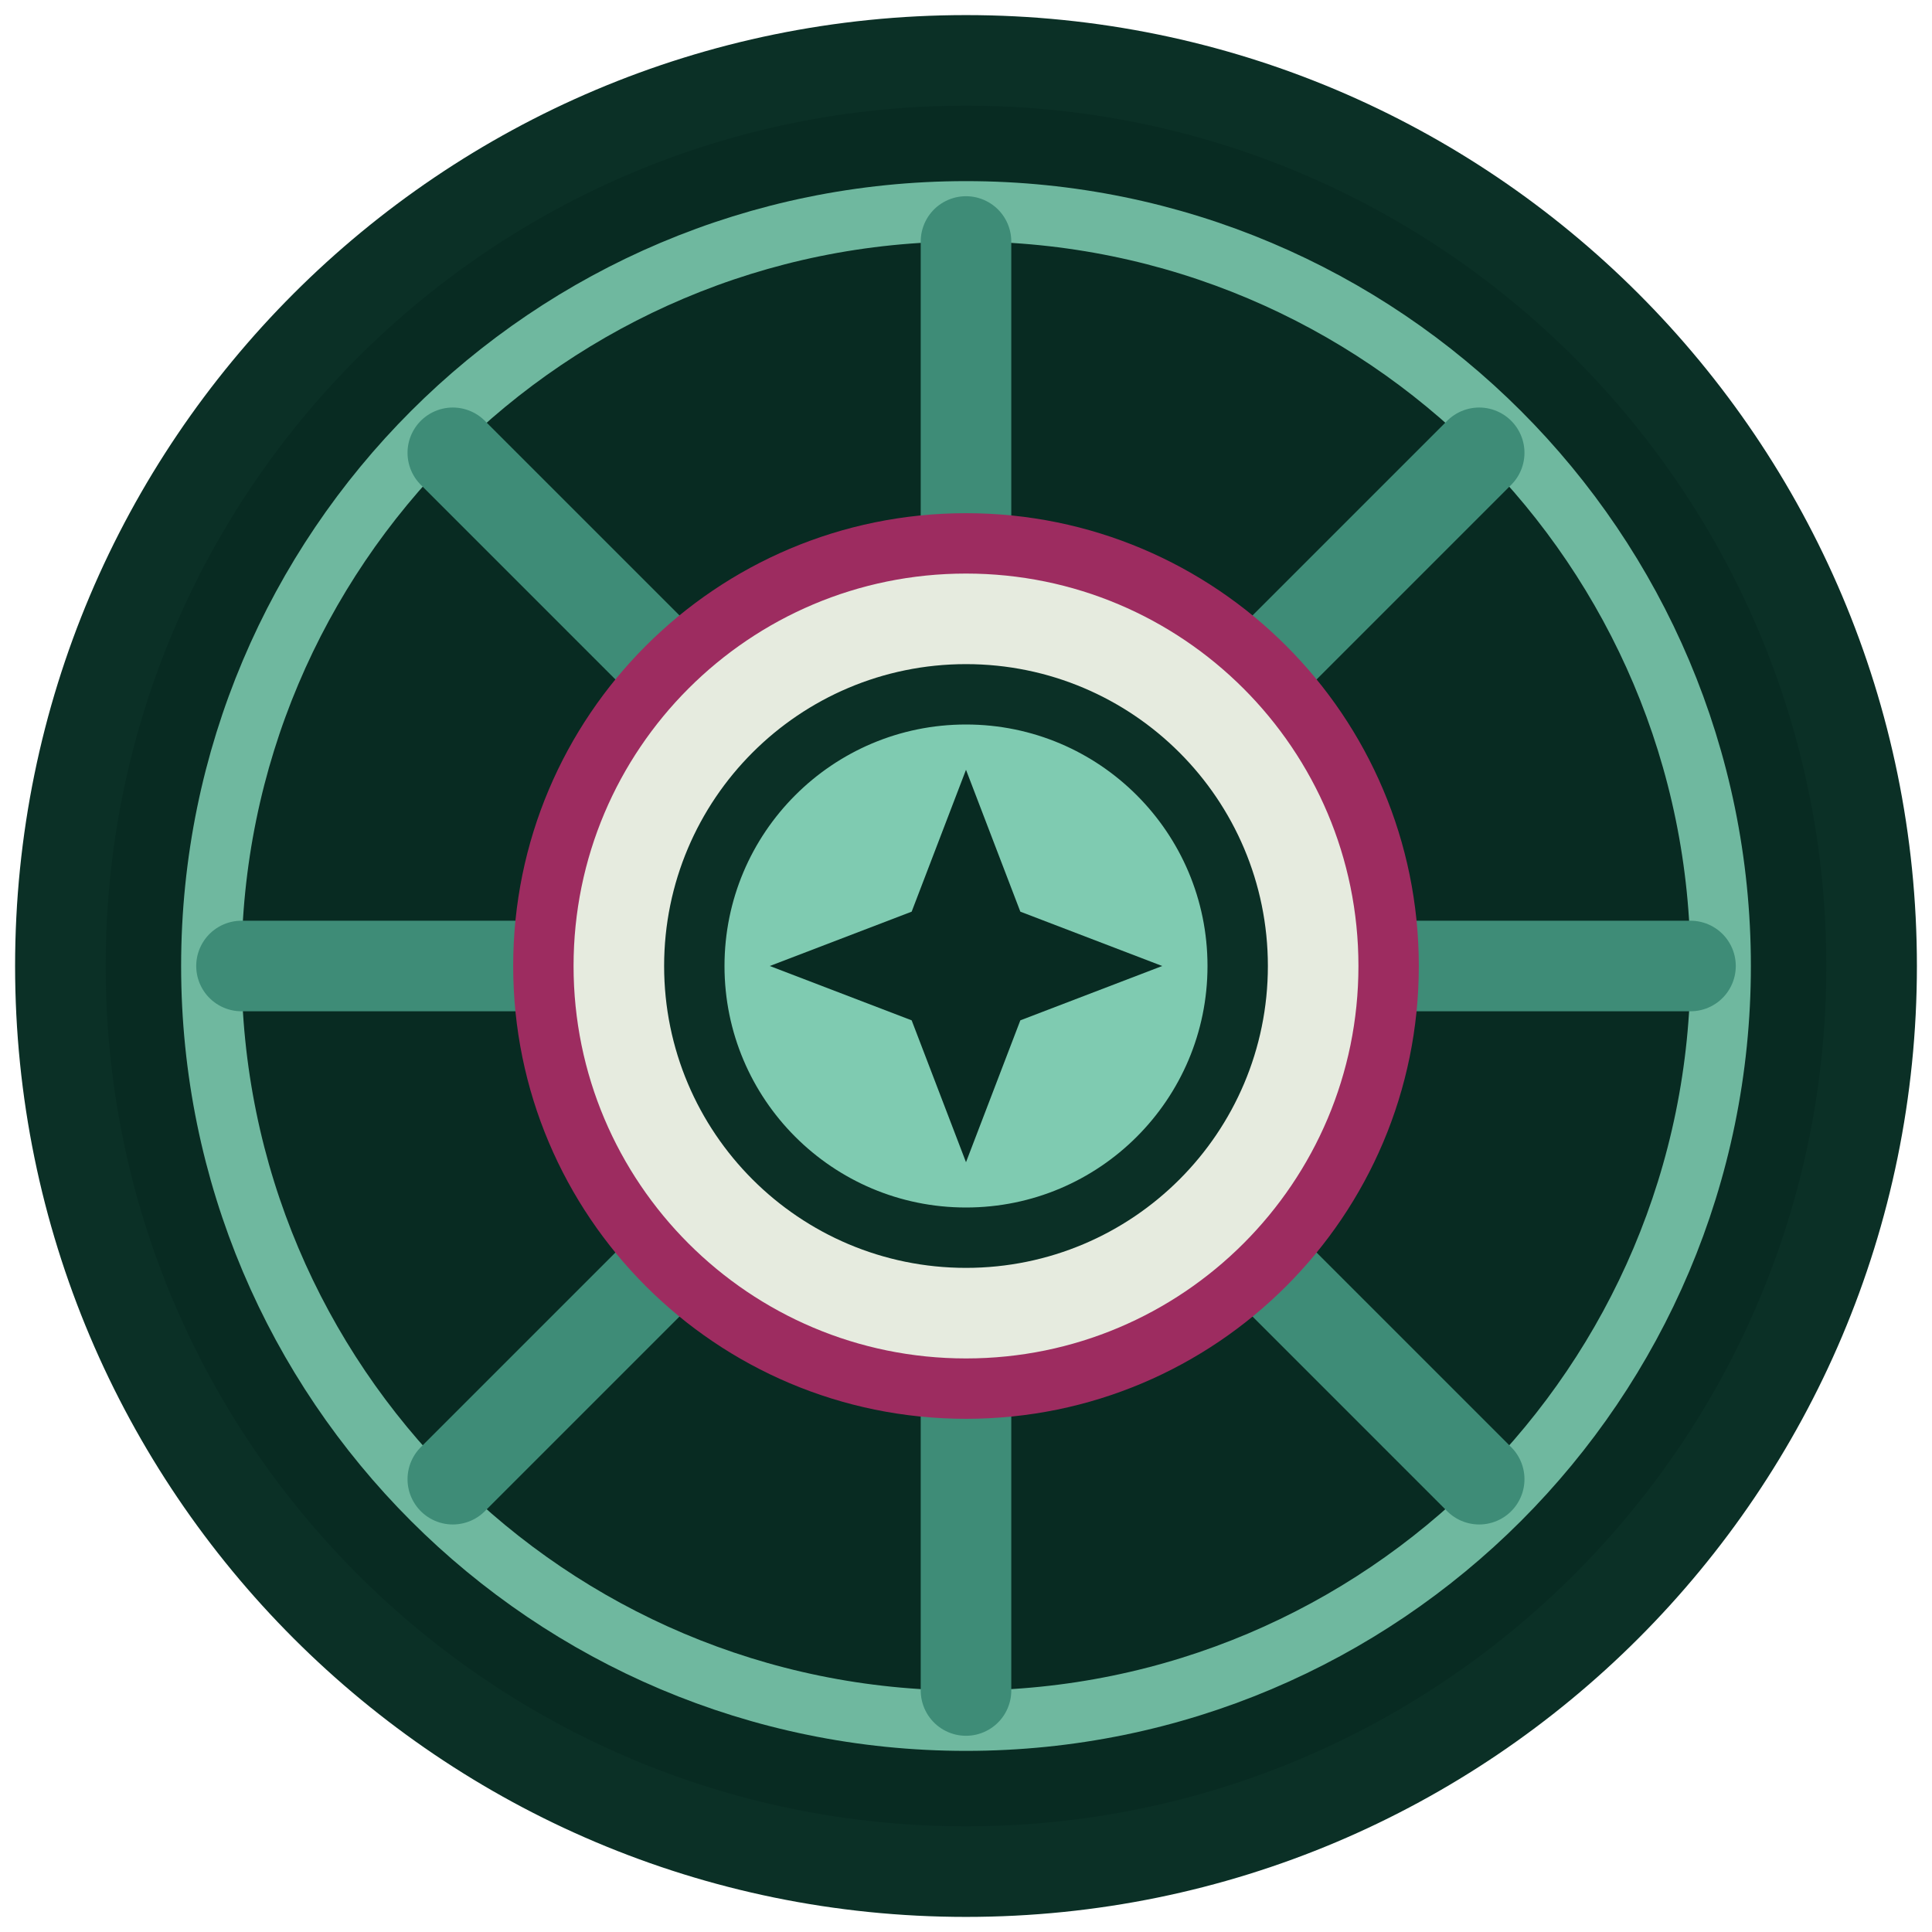
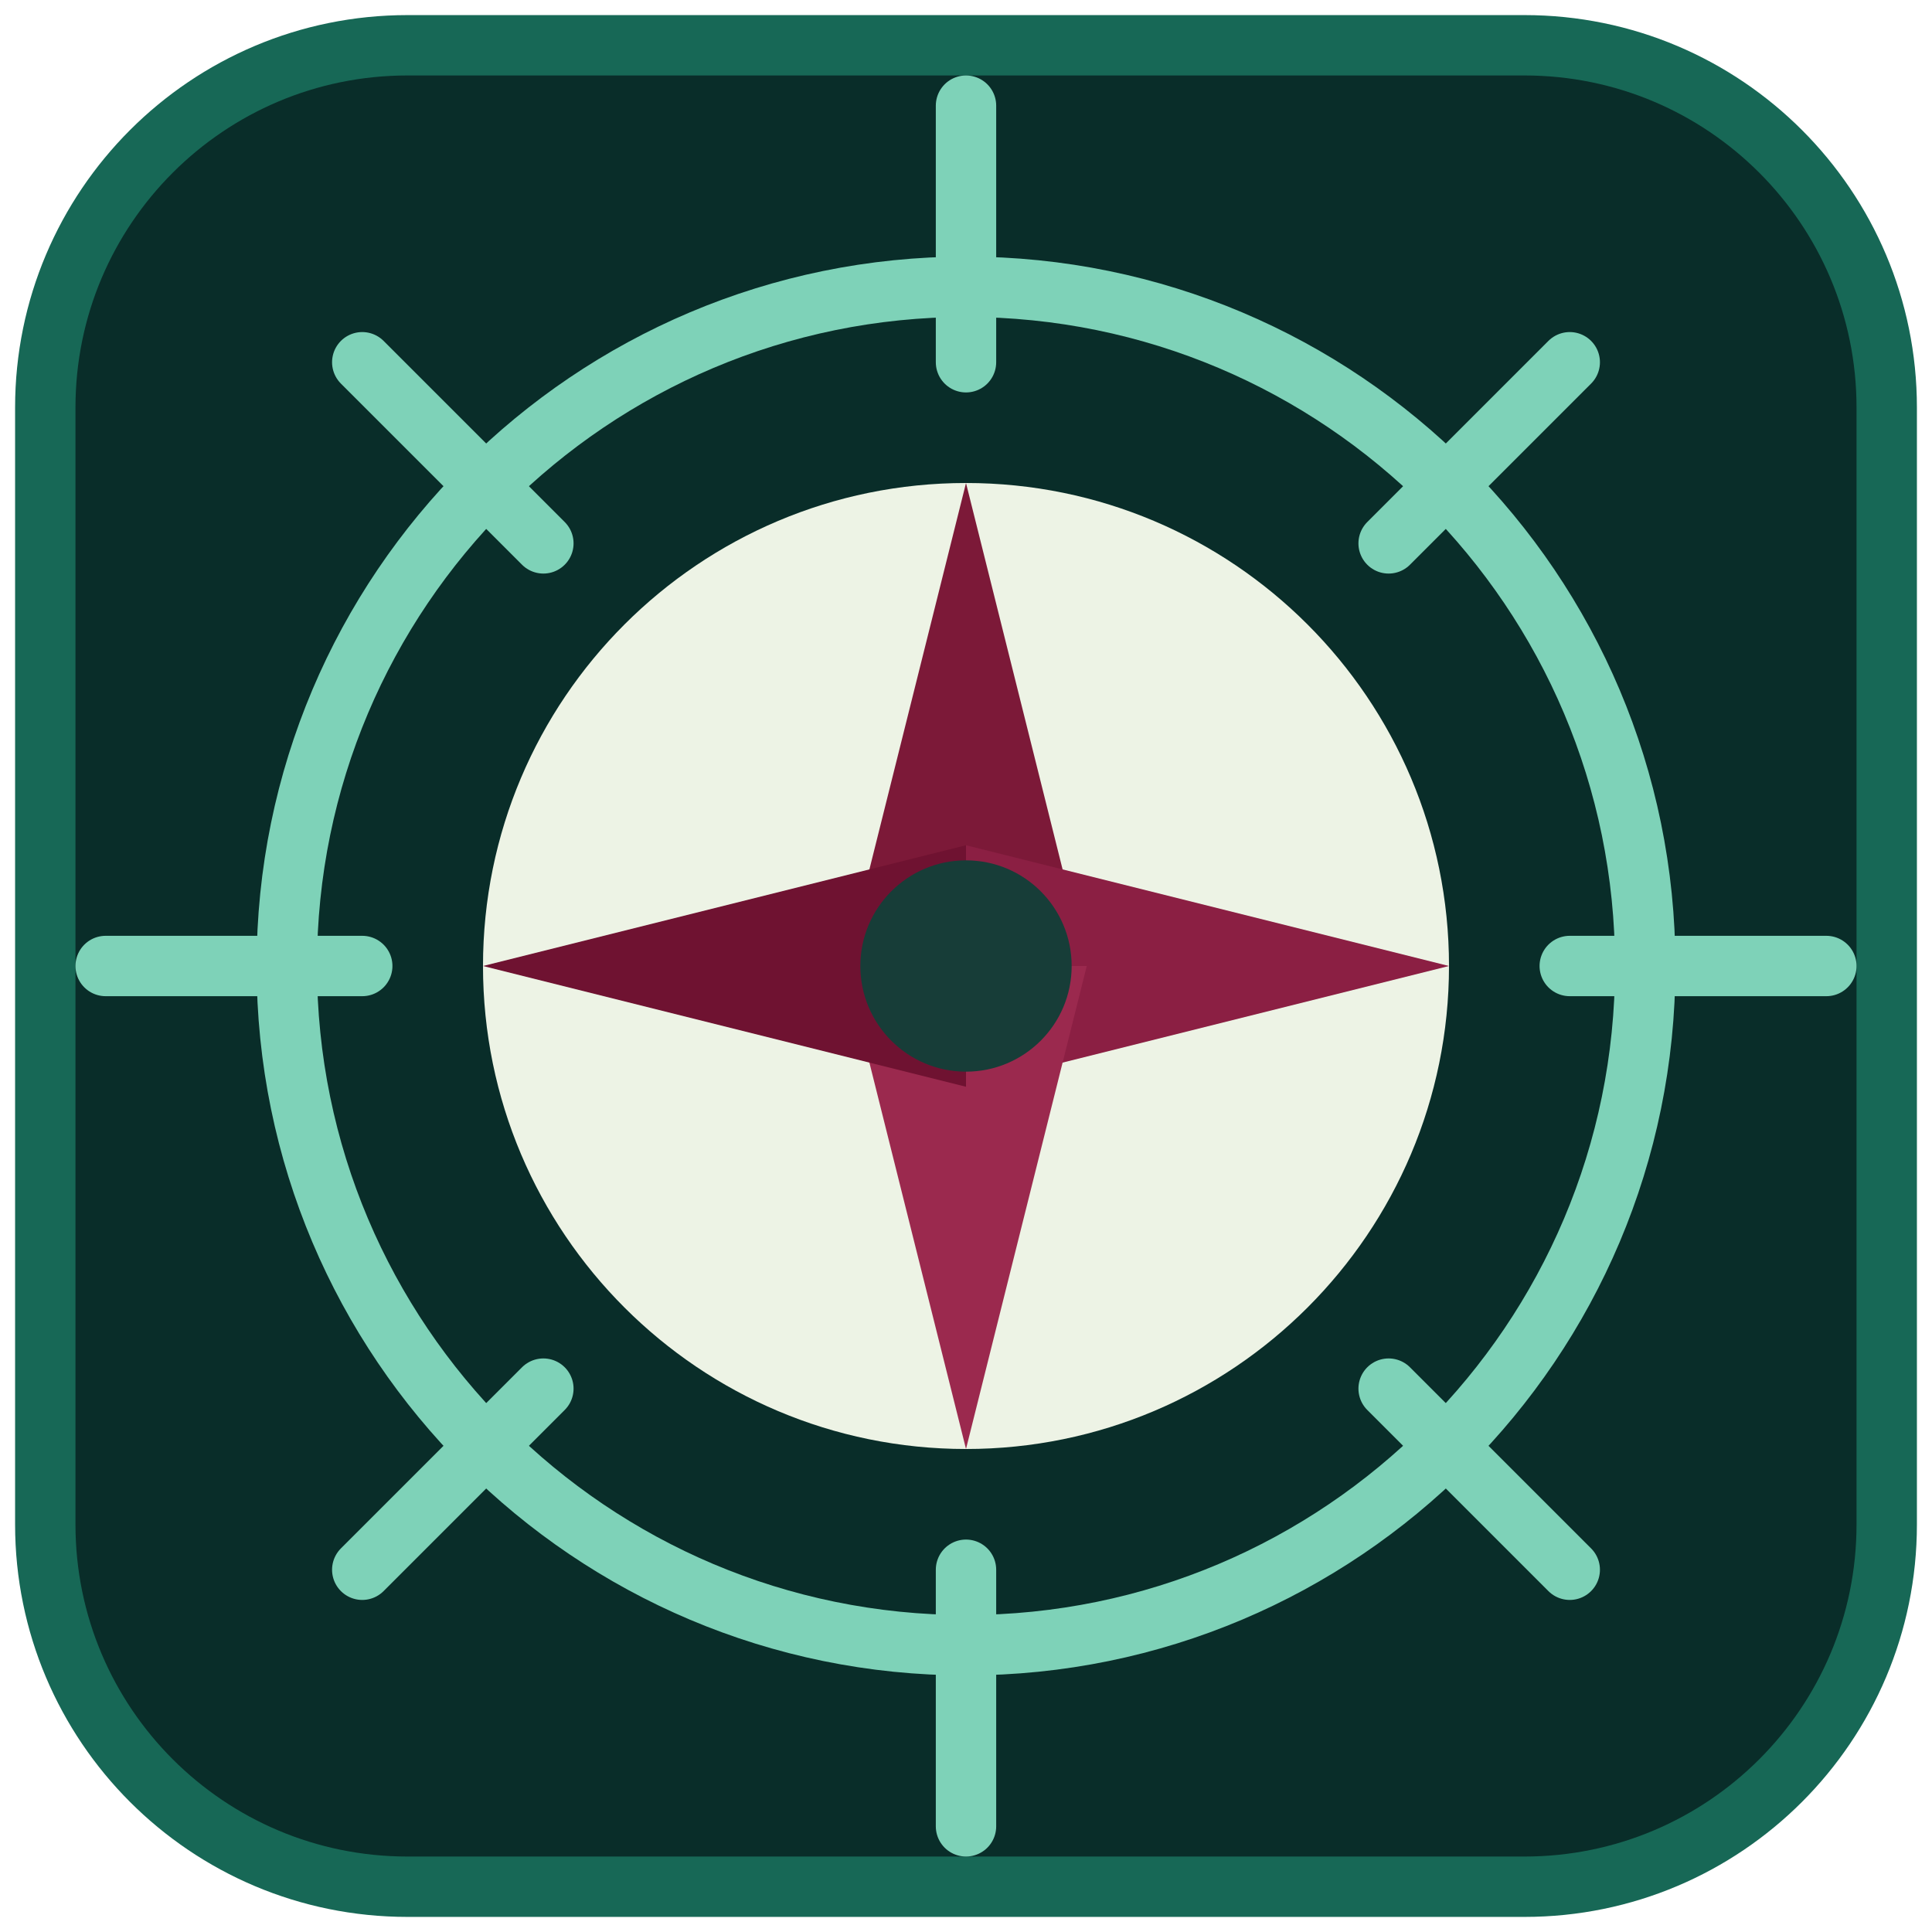
- <svg xmlns="http://www.w3.org/2000/svg" width="64" height="64" viewBox="0 0 64 64" fill="none" role="img" aria-labelledby="title desc">
-   <circle cx="32" cy="32" r="30" fill="#082b22" stroke="#0b3026" stroke-width="3" />
-   <circle cx="32" cy="32" r="25" stroke="#6fb89f" stroke-width="2" />
-   <g stroke="#3e8c77" stroke-width="3" stroke-linecap="round">
-     <path d="M32 8V18" />
-     <path d="M32 46V56" />
-     <path d="M8 32H18" />
-     <path d="M46 32H56" />
-     <path d="M15 15L22 22" />
-     <path d="M42 42L49 49" />
-     <path d="M49 15L42 22" />
-     <path d="M22 42L15 49" />
+ <svg xmlns="http://www.w3.org/2000/svg" viewBox="0 0 128 128">
+   <rect x="3" y="3" width="122" height="122" rx="24" fill="#092d29" stroke="#176856" stroke-width="4" />
+   <g fill="none" stroke="#7ed2b8" stroke-width="4" stroke-linecap="round">
+     <circle cx="64" cy="64" r="45" />
+     <path d="M64 7v17M64 104v17M7 64h17M104 64h17M24 24l12 12M92 92l12 12M104 24 92 36M36 92l-12 12" />
  </g>
-   <circle cx="32" cy="32" r="14" fill="#e6ebdf" stroke="#9d2c60" stroke-width="2" />
-   <circle cx="32" cy="32" r="9" fill="#7fcbb1" stroke="#0b3026" stroke-width="2" />
-   <path d="M32 25.5L33.8 30.2L38.5 32L33.8 33.8L32 38.5L30.2 33.8L25.5 32L30.2 30.2L32 25.5Z" fill="#082b22" />
+   <circle cx="64" cy="64" r="32" fill="#edf3e5" />
+   <path d="M64 32 72 64H56Z" fill="#7c1938" />
+   <path d="m96 64-32 8V56Z" fill="#8b1f43" />
+   <path d="m64 96-8-32h16Z" fill="#9b294e" />
+   <path d="m32 64 32-8v16Z" fill="#6f1231" />
+   <circle cx="64" cy="64" r="7" fill="#173d38" />
</svg>
